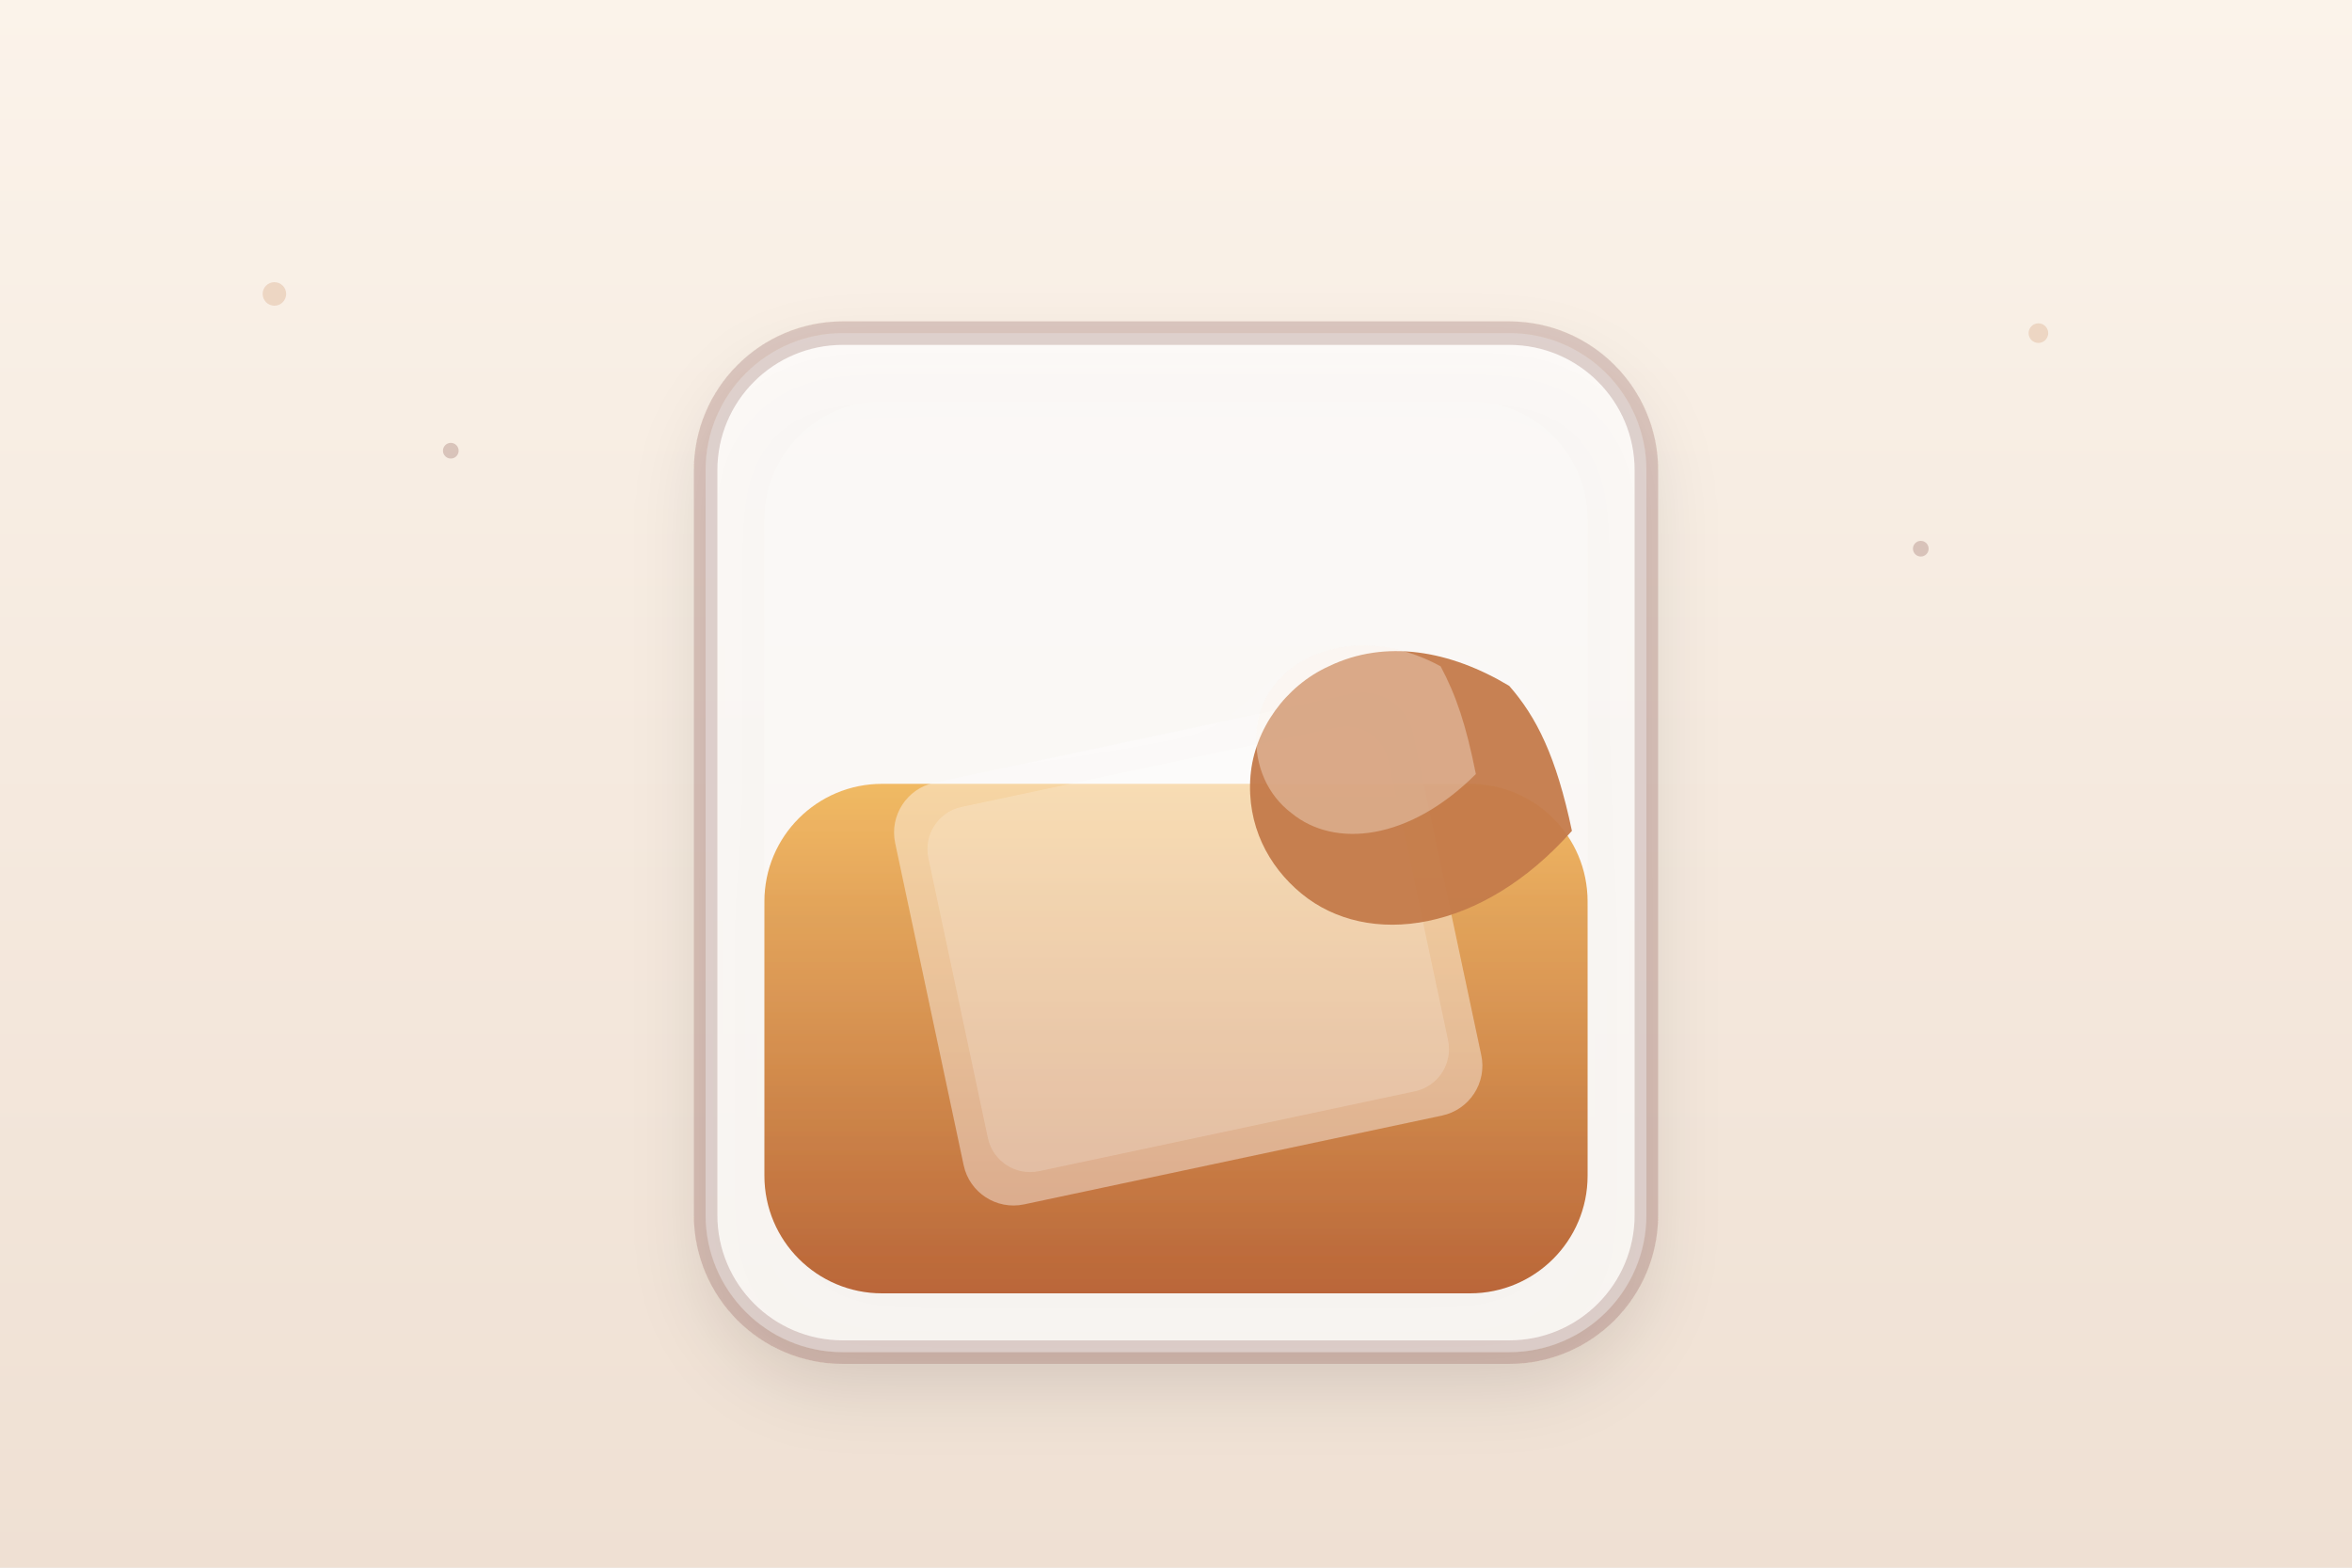
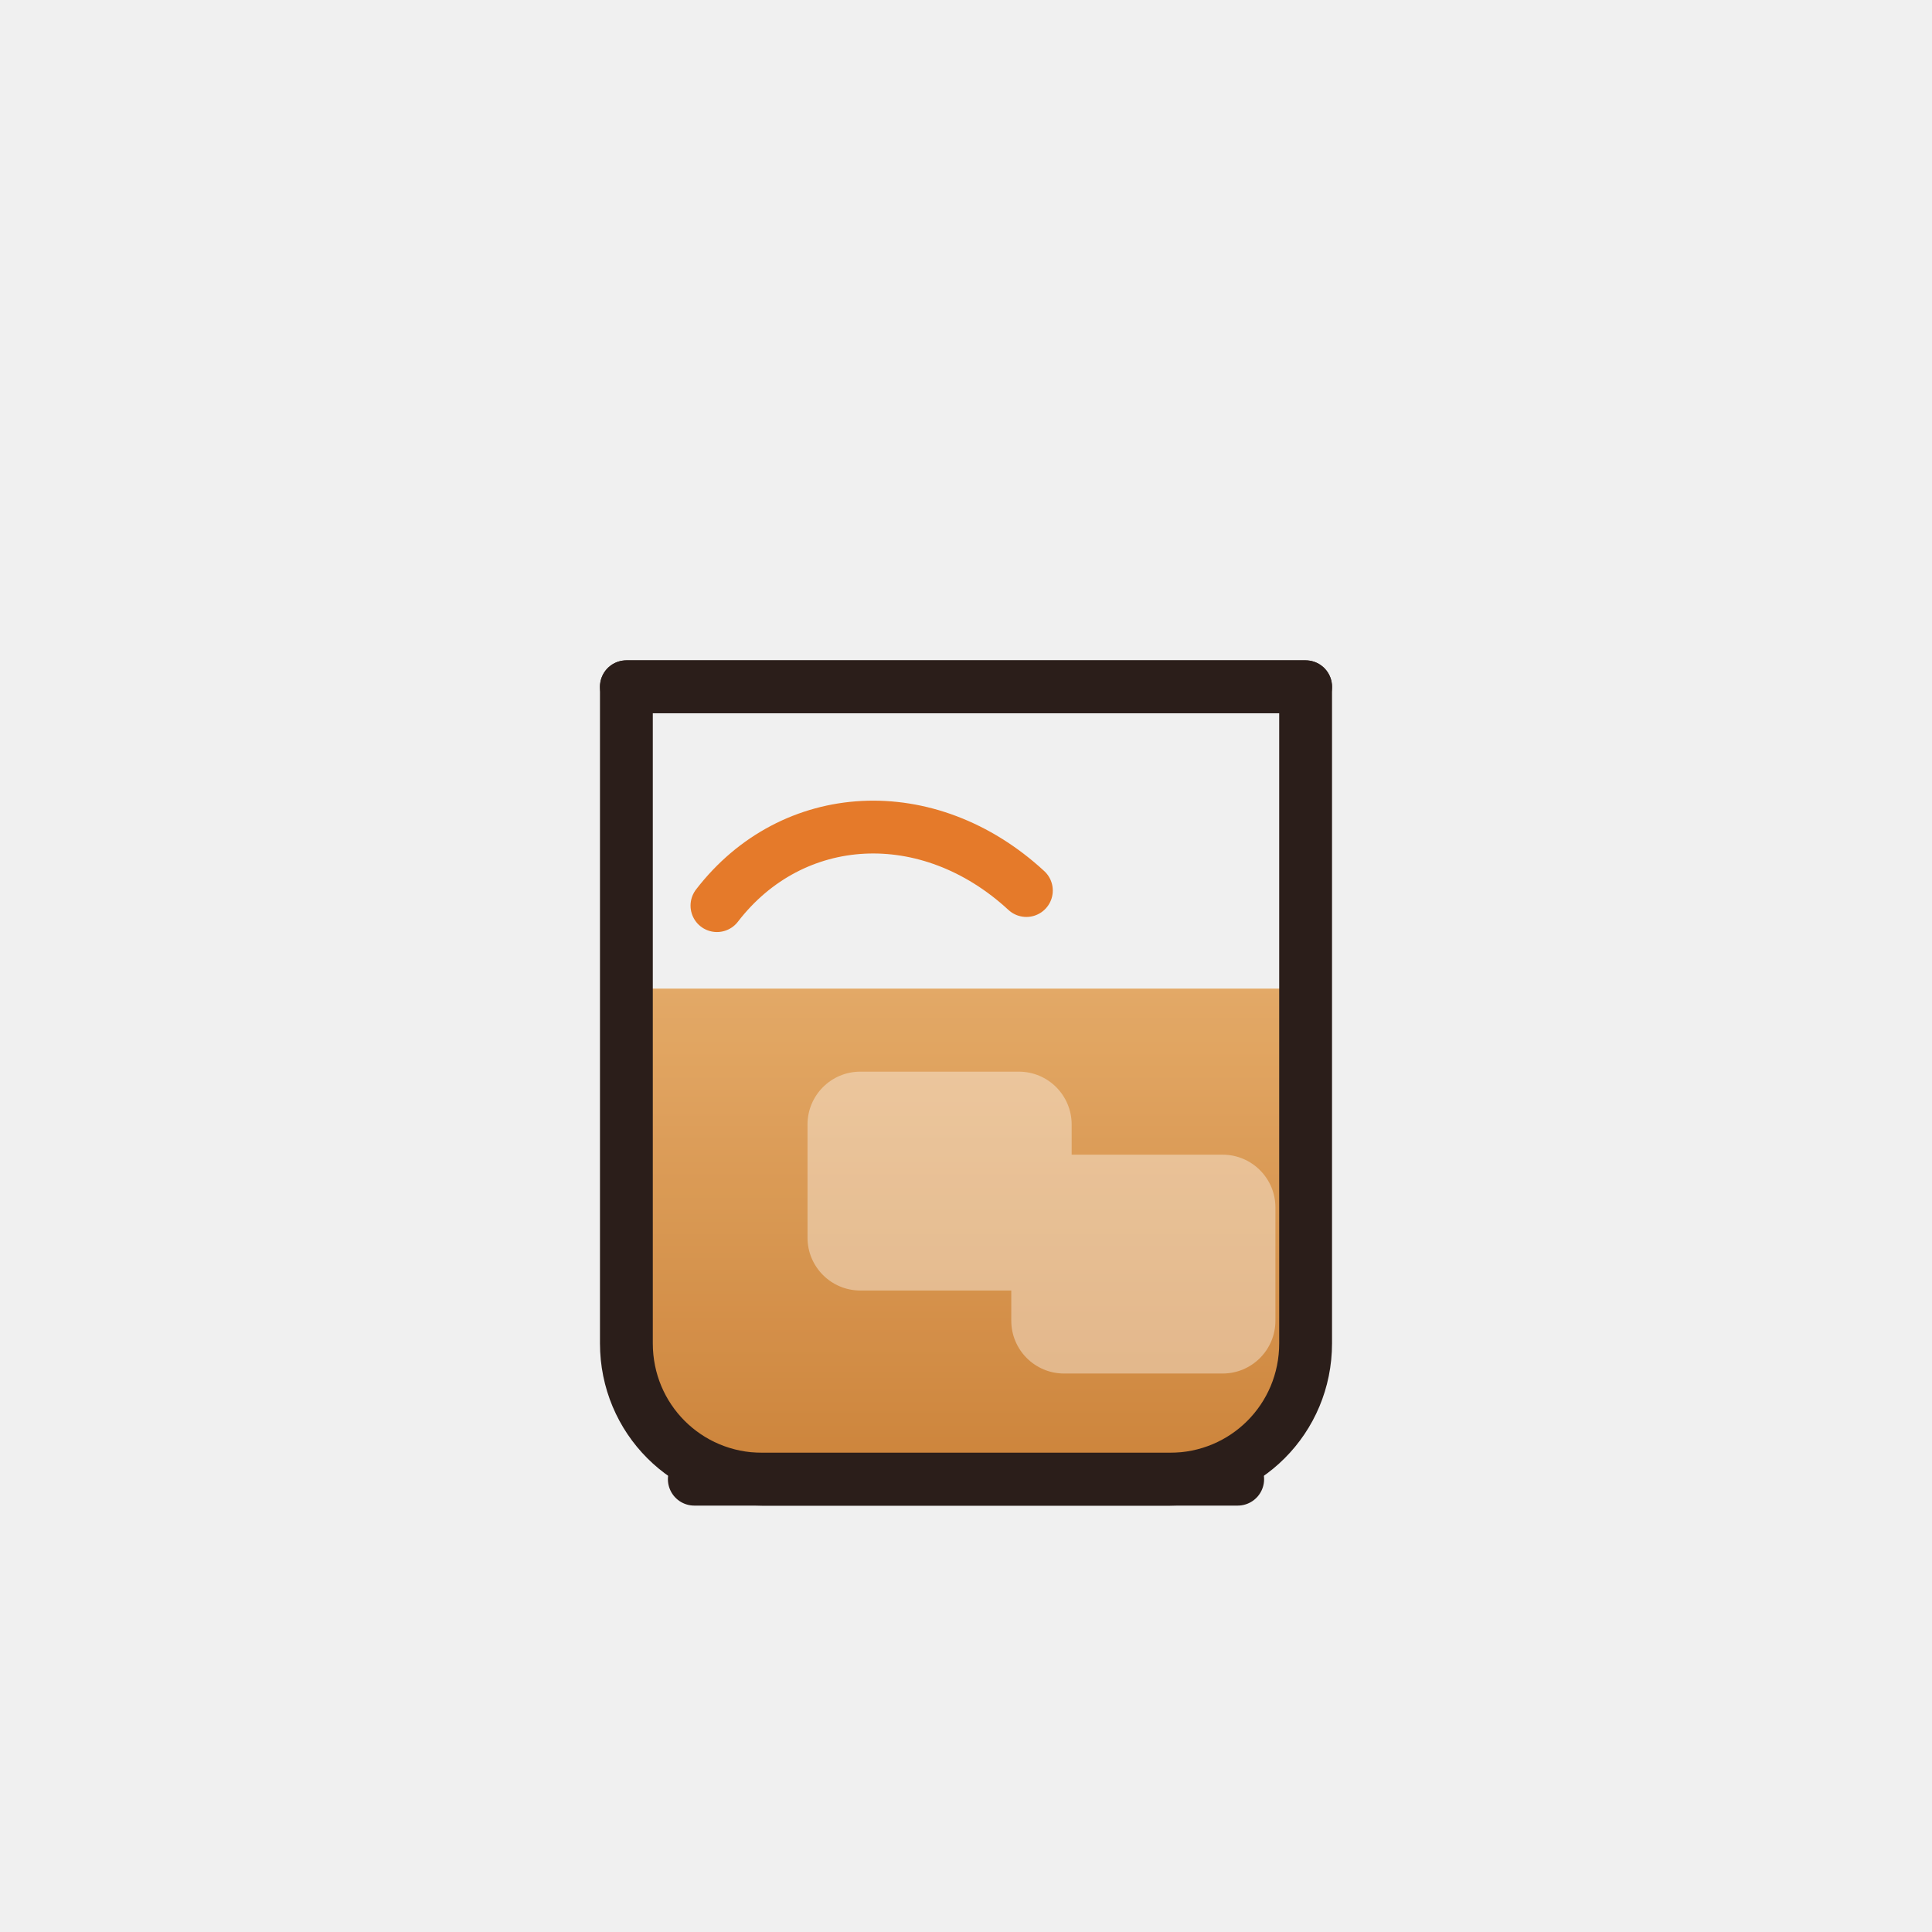
- <svg xmlns="http://www.w3.org/2000/svg" viewBox="0 0 1200 800" role="img" aria-label="Old Fashioned in a rocks glass">
+ <svg xmlns="http://www.w3.org/2000/svg" viewBox="0 0 512 512" role="img" aria-label="Old Fashioned">
  <defs>
-     <linearGradient id="bg" x1="0" y1="0" x2="0" y2="1">
-       <stop offset="0" stop-color="#fbf3ea" />
-       <stop offset="1" stop-color="#efe0d3" />
+     <linearGradient id="of" x1="0" y1="0" x2="0" y2="1">
+       <stop offset="0" stop-color="#e2a35b" />
+       <stop offset="1" stop-color="#c97a2b" />
    </linearGradient>
-     <linearGradient id="whiskey" x1="0" y1="0" x2="0" y2="1">
-       <stop offset="0" stop-color="#f0b45a" />
-       <stop offset="1" stop-color="#b45a2a" />
-     </linearGradient>
-     <filter id="shadow" x="-20%" y="-20%" width="140%" height="140%">
-       <feDropShadow dx="0" dy="16" stdDeviation="18" flood-color="#000" flood-opacity="0.16" />
-     </filter>
  </defs>
-   <rect width="1200" height="800" fill="url(#bg)" />
-   <g opacity="0.22">
-     <circle cx="140" cy="150" r="6" fill="#c47b4a" />
-     <circle cx="230" cy="230" r="4" fill="#6a2e2a" />
-     <circle cx="1040" cy="170" r="5" fill="#c47b4a" />
-     <circle cx="980" cy="280" r="4" fill="#6a2e2a" />
+   <path d="M166 262 H346 V356 C346 376 330 392 310 392 H202 C182 392 166 376 166 356 Z" fill="url(#of)" opacity="0.92" />
+   <g fill="#ffffff" opacity="0.38">
+     <rect x="214" y="284" width="70" height="58" rx="14" />
+     <rect x="268" y="306" width="70" height="58" rx="14" />
  </g>
-   <g filter="url(#shadow)">
-     <rect x="360" y="170" width="480" height="520" rx="70" fill="#ffffff" opacity="0.70" />
-     <rect x="390" y="205" width="420" height="455" rx="60" fill="#ffffff" opacity="0.20" />
-     <rect x="390" y="400" width="420" height="260" rx="60" fill="url(#whiskey)" opacity="0.92" />
-     <g transform="translate(600 455) rotate(-12)">
-       <rect x="-135" y="-80" width="270" height="220" rx="26" fill="#ffffff" opacity="0.40" />
-       <rect x="-120" y="-65" width="240" height="190" rx="22" fill="#ffffff" opacity="0.18" />
-     </g>
-     <rect x="360" y="170" width="480" height="520" rx="70" fill="none" stroke="#6a2e2a" stroke-opacity="0.20" stroke-width="12" />
-     <path d="M770 350c-30-18-63-24-92-10-22 10-38 32-40 56-2 25 9 46 26 60 34 28 92 20 138-32-8-38-18-58-32-74z" fill="#c47b4a" opacity="0.95" />
-     <path d="M735 340c-22-12-46-14-66-5-16 7-27 22-28 39-1 17 6 32 18 41 22 18 60 14 94-20-5-25-10-40-18-55z" fill="#fbf3ea" opacity="0.35" />
+   <path d="M190 240 C210 214 246 212 272 236" fill="none" stroke="#e57a2a" stroke-width="14" stroke-linecap="round" />
+   <g fill="none" stroke="#2b1e1a" stroke-width="14" stroke-linecap="round" stroke-linejoin="round">
+     <path d="M166 182 H346" />
+     <path d="M166 182 H346 V356 C346 376 330 392 310 392 H202 C182 392 166 376 166 356 Z" />
+     <path d="M184 392 H328" />
  </g>
</svg>
